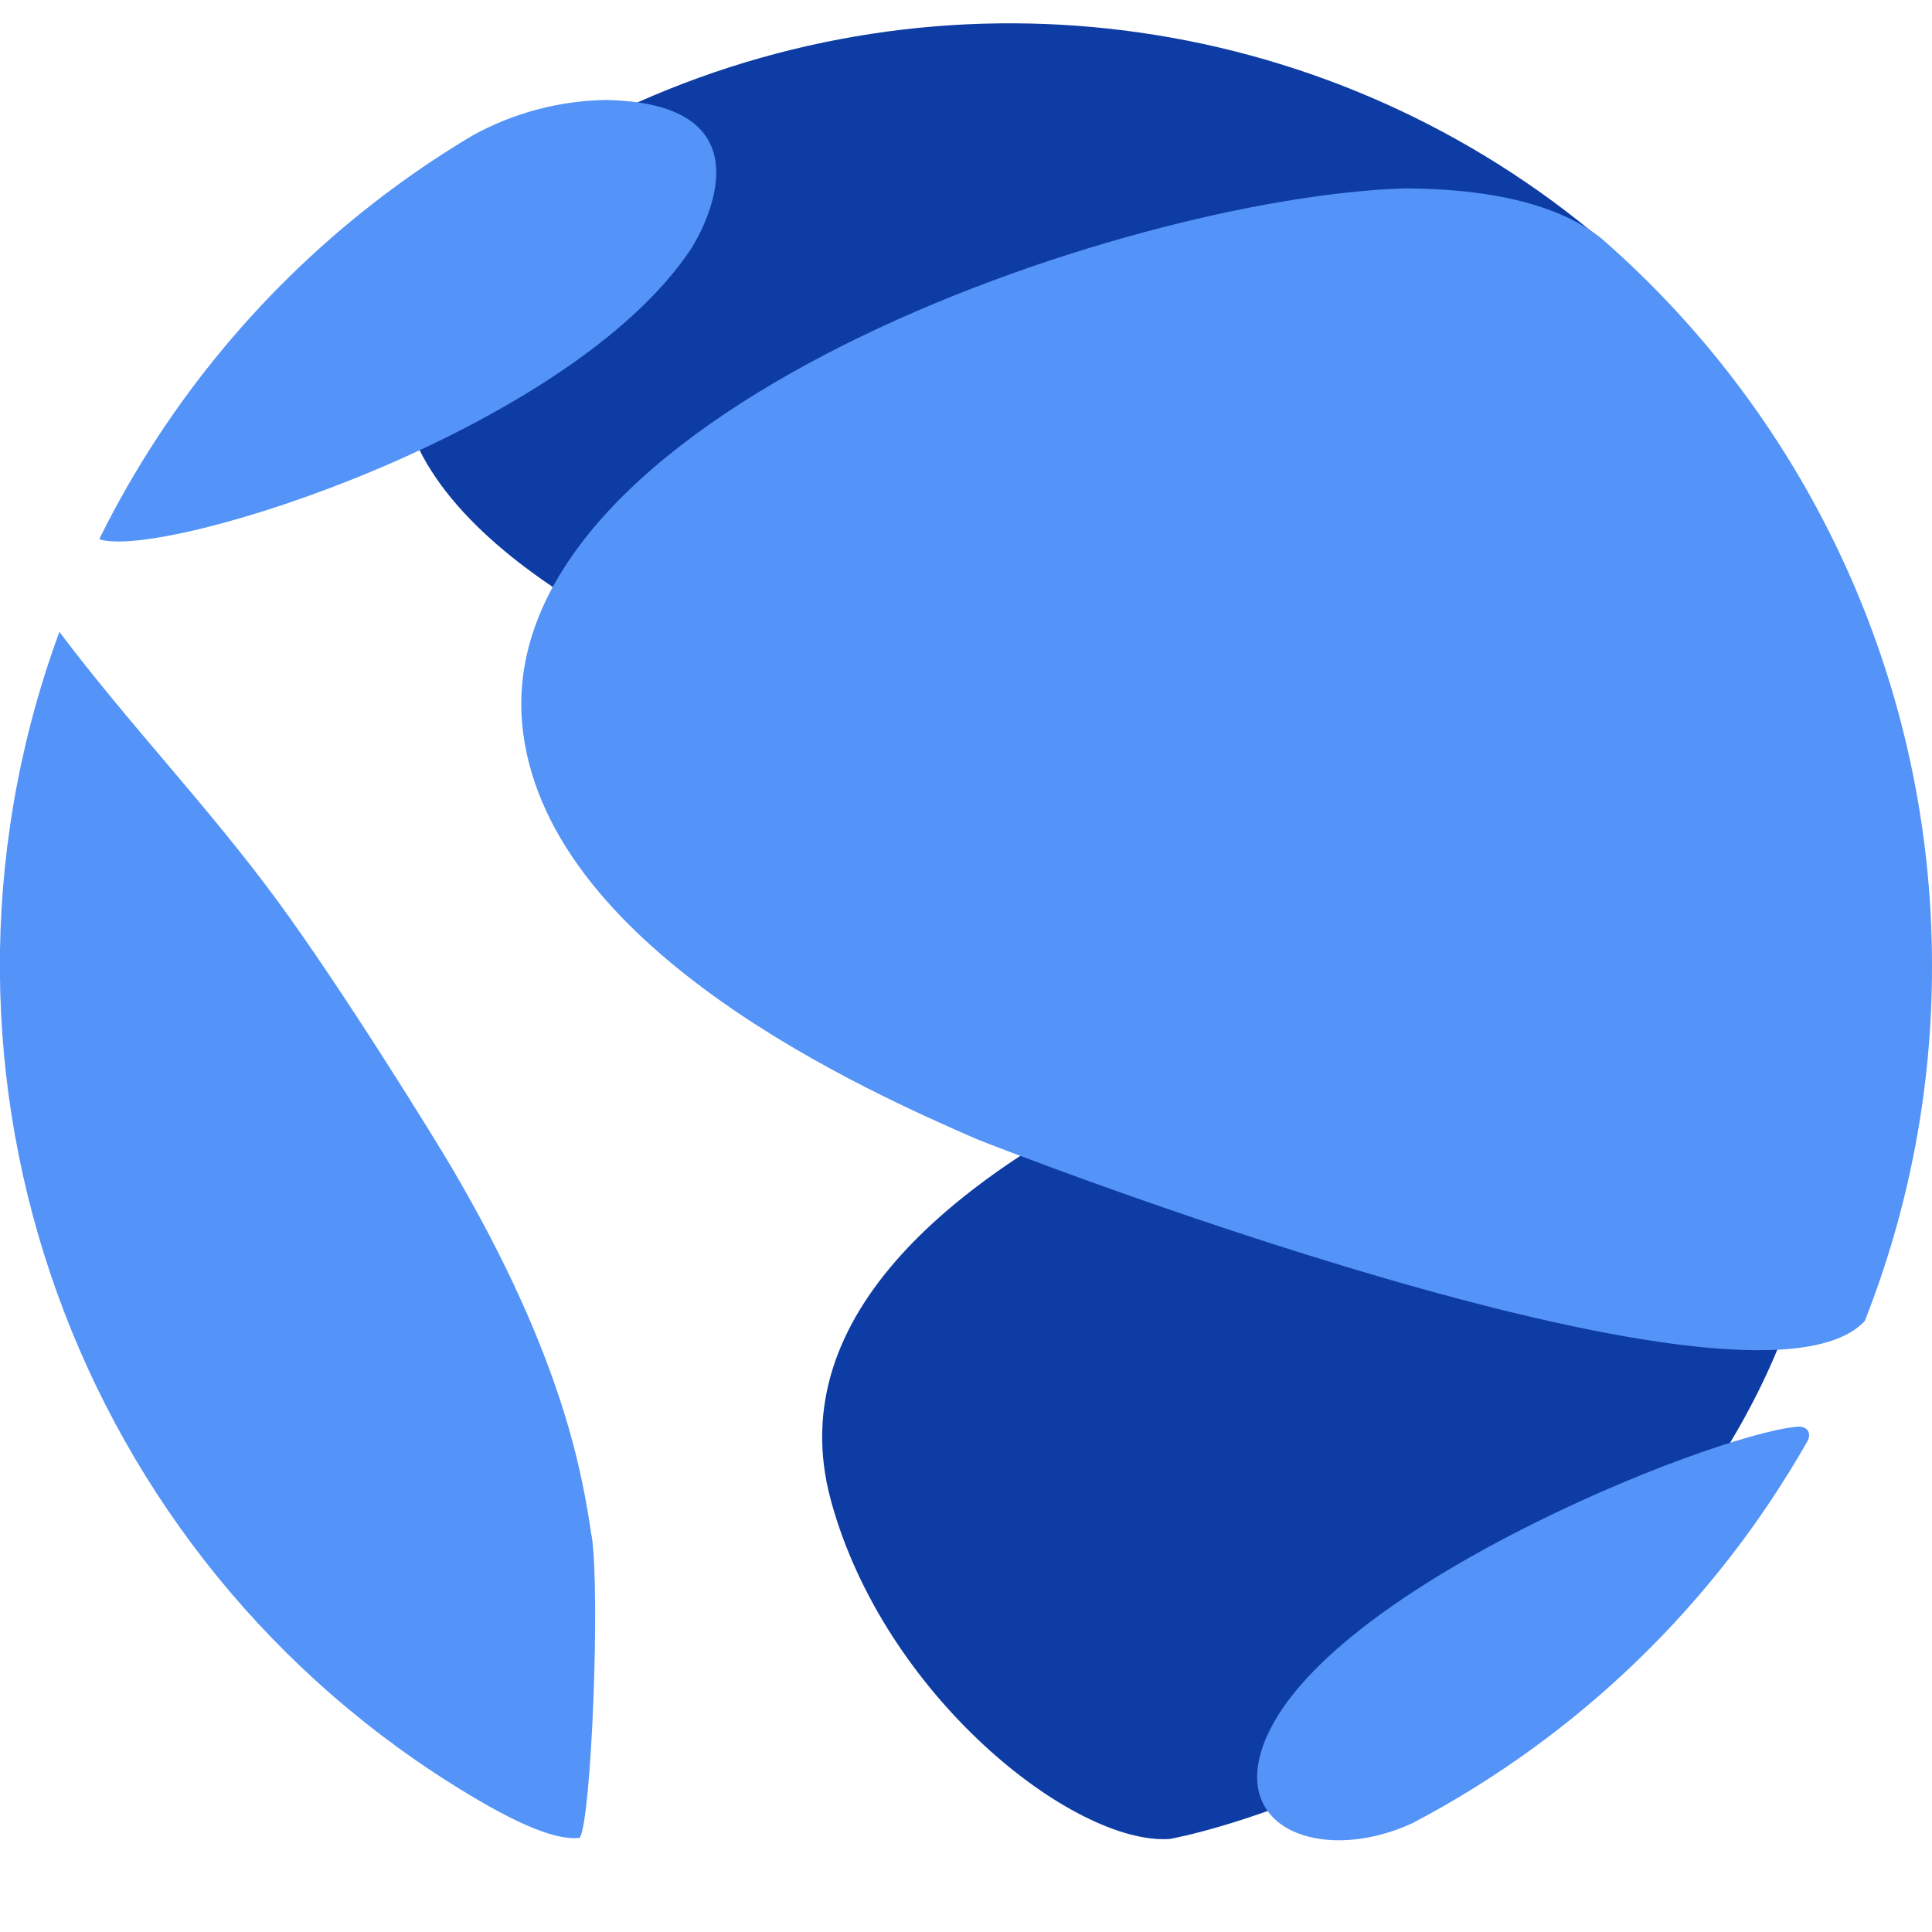
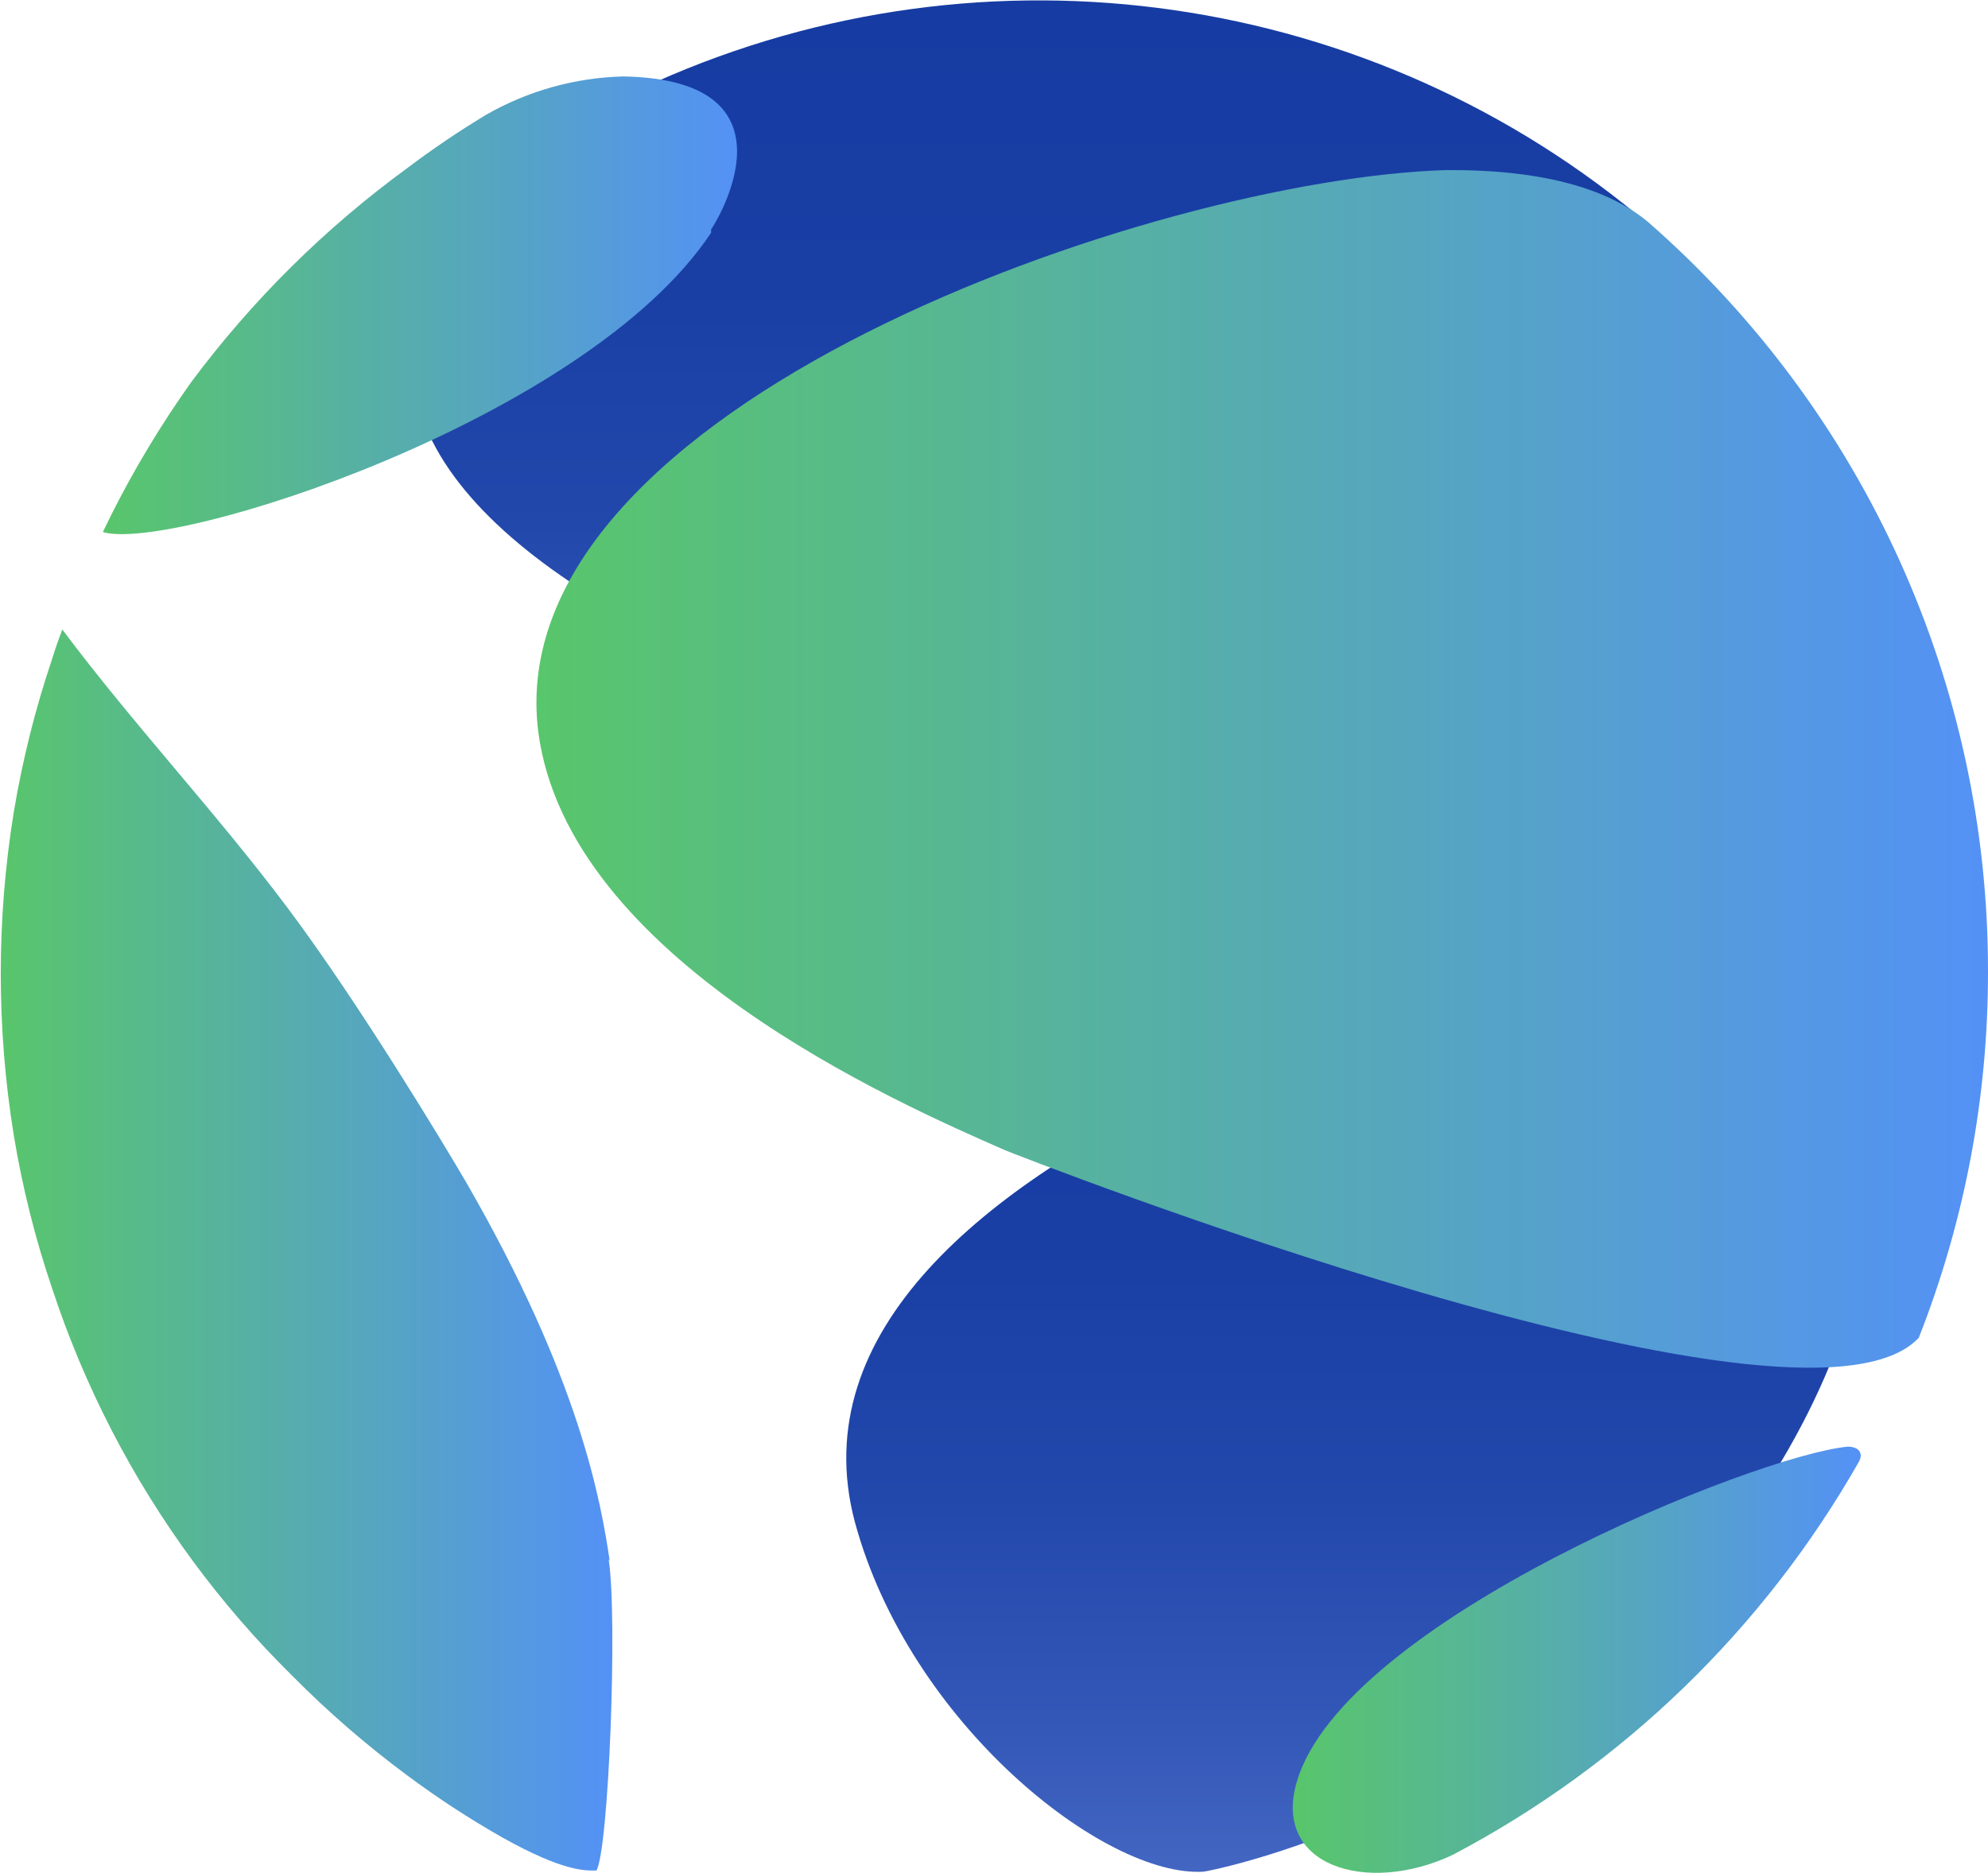
- <svg xmlns="http://www.w3.org/2000/svg" viewBox="0 0 80 80">
-   <path fill="#0e3ca5" d="M34.4 62.108c2.192 8.109 10.056 14.3 14.027 14.041.14-.009 15.064-2.791 23.234-16.442 6.358-10.623 4.193-20.878-4.454-21.1-3.111.227-36.984 8.053-32.807 23.5m32.006-52.084-.009-.008.012-.007a37.951 37.951 0 0 0-40-5.772A22.386 22.386 0 0 0 24 5.414c-.532.283-1.065.565-1.582.873l.126.039a17.255 17.255 0 0 0-4 3.792C7.649 24.509 44.159 34.969 63.679 35c8.98 6.45 11.501-18.147 2.727-24.977Z" />
-   <path fill="#5493f7" d="M28.609 10.315C23.6 17.853 6.888 23.165 4.14 22.338l-.018-.038c.112-.227.227-.453.343-.678a40.2 40.2 0 0 1 11.913-13.9q1.542-1.131 3.193-2.114a11.823 11.823 0 0 1 5.523-1.468c7.44.142 3.555 6.115 3.515 6.175M24.5 63.591c.36 2.369-.009 11.725-.494 12.514-.417.025-1.286.078-3.8-1.334A40.054 40.054 0 0 1 2.039 27.364q.2-.6.42-1.2C5.346 30 8.683 33.47 11.52 37.344c2.7 3.688 6.417 9.7 7.173 10.986 4.7 7.976 5.444 12.9 5.8 15.261M80 40.007A39.9 39.9 0 0 1 77.216 54.7c-4.711 5.063-36.477-7.4-36.788-7.538-4.346-1.9-17.57-7.7-18.763-16.8C19.949 17.273 46.509 8.15 58.181 7.8c1.4.017 5.659.066 8.142 2.083A39.911 39.911 0 0 1 80 40.007M58.5 75.486c-3.463 1.616-7.275.439-6.285-2.933 1.9-6.476 18.507-13.115 22.174-13.475.452-.045.644.263.444.615A40.4 40.4 0 0 1 58.5 75.486" />
+ <svg xmlns="http://www.w3.org/2000/svg" xmlns:xlink="http://www.w3.org/1999/xlink" viewBox="0 0 52 49">
+   <defs>
+     <linearGradient id="ebbb6cda-0389-45d8-bb1c-376d5bf36abc" x1="35.55" y1="48.97" x2="35.55" y2="24.51" gradientUnits="userSpaceOnUse">
+       <stop offset="0" stop-color="#4366c2" />
+       <stop offset="0.15" stop-color="#3458b8" />
+       <stop offset="0.4" stop-color="#2348ac" />
+       <stop offset="0.67" stop-color="#193fa5" />
+       <stop offset="1" stop-color="#163ca3" />
+     </linearGradient>
+     <linearGradient id="f31efcdf-db45-41d1-9fdf-f0c98c440807" x1="28.73" y1="22.86" x2="28.73" y2="0" xlink:href="#ebbb6cda-0389-45d8-bb1c-376d5bf36abc" />
+     <linearGradient id="fccc71bd-5025-4d54-b43c-83ee4283abe6" x1="2.68" y1="8.02" x2="19.28" y2="8.02" gradientUnits="userSpaceOnUse">
+       <stop offset="0" stop-color="#58c66b" />
+       <stop offset="1" stop-color="#5491f6" />
+     </linearGradient>
+     <linearGradient id="f353812a-3fef-4520-a39f-fc15f94407a0" x1="0" y1="32.68" x2="16.02" y2="32.68" xlink:href="#fccc71bd-5025-4d54-b43c-83ee4283abe6" />
+     <linearGradient id="ae916250-479e-4f6a-ba90-eed93ba23120" x1="14.03" y1="20.12" x2="52" y2="20.12" xlink:href="#fccc71bd-5025-4d54-b43c-83ee4283abe6" />
+     <linearGradient id="abdf6be7-d18d-4907-97fe-9b3e82537090" x1="33.83" y1="43.42" x2="48.69" y2="43.42" xlink:href="#fccc71bd-5025-4d54-b43c-83ee4283abe6" />
+   </defs>
+   <g id="ae6f7ef0-565d-4a22-8f2c-325befffa09b" data-name="Layer 2">
+     <g id="bcd3e4b3-41de-4e5f-b039-dc1868c624a4" data-name="Layer 6">
+       <path d="M22.36,39.82c1.43,5.28,6.54,9.31,9.12,9.15.09,0,9.79-1.82,15.1-10.71,4.13-6.92,2.73-13.6-2.89-13.75-2,.15-24,5.25-21.33,15.31" fill="url(#ebbb6cda-0389-45d8-bb1c-376d5bf36abc)" />
+       <path d="M43.16,5.9h0a24.63,24.63,0,0,0-26-3.76,14.3,14.3,0,0,0-1.57.77c-.34.18-.69.37-1,.57l.09,0A11.17,11.17,0,0,0,12.05,6C5,15.33,28.7,22.15,41.39,22.17,47.23,26.37,48.87,10.35,43.16,5.9Z" fill="url(#f31efcdf-db45-41d1-9fdf-f0c98c440807)" />
+       <path d="M18.6,6.09C15.34,11,4.48,14.46,2.69,13.92v0l.22-.45A26.58,26.58,0,0,1,5,10,26.57,26.57,0,0,1,10.65,4.4,23.91,23.91,0,0,1,12.72,3a7.6,7.6,0,0,1,3.59-1c4.84.09,2.31,4,2.29,4" fill="url(#fccc71bd-5025-4d54-b43c-83ee4283abe6)" />
+       <path d="M15.92,40.79c.24,1.54,0,7.63-.32,8.15-.27,0-.83.05-2.47-.87a24,24,0,0,1-2.48-1.62,26,26,0,0,1-3-2.6,25.13,25.13,0,0,1-2.6-3,25.44,25.44,0,0,1-3.69-7.15,25.27,25.27,0,0,1-1-4,26.42,26.42,0,0,1,0-8.45,25.81,25.81,0,0,1,1-4q.12-.39.27-.78h0c1.87,2.5,4,4.76,5.89,7.28s4.17,6.32,4.66,7.16c3,5.19,3.54,8.4,3.77,9.94" fill="url(#f353812a-3fef-4520-a39f-fc15f94407a0)" />
+       <path d="M52,25.43A26.06,26.06,0,0,1,50.19,35c-3.06,3.29-23.71-4.82-23.91-4.91-2.83-1.24-11.42-5-12.2-10.94C13,10.62,30.23,4.68,37.82,4.45c.91,0,3.68,0,5.29,1.36A26,26,0,0,1,52,25.43" fill="url(#ae916250-479e-4f6a-ba90-eed93ba23120)" />
+       <path d="M38,48.53c-2.25,1.06-4.73.29-4.08-1.91,1.23-4.21,12-8.54,14.41-8.77.29,0,.42.17.29.4A26.34,26.34,0,0,1,38,48.53" fill="url(#abdf6be7-d18d-4907-97fe-9b3e82537090)" />
+     </g>
+   </g>
</svg>
